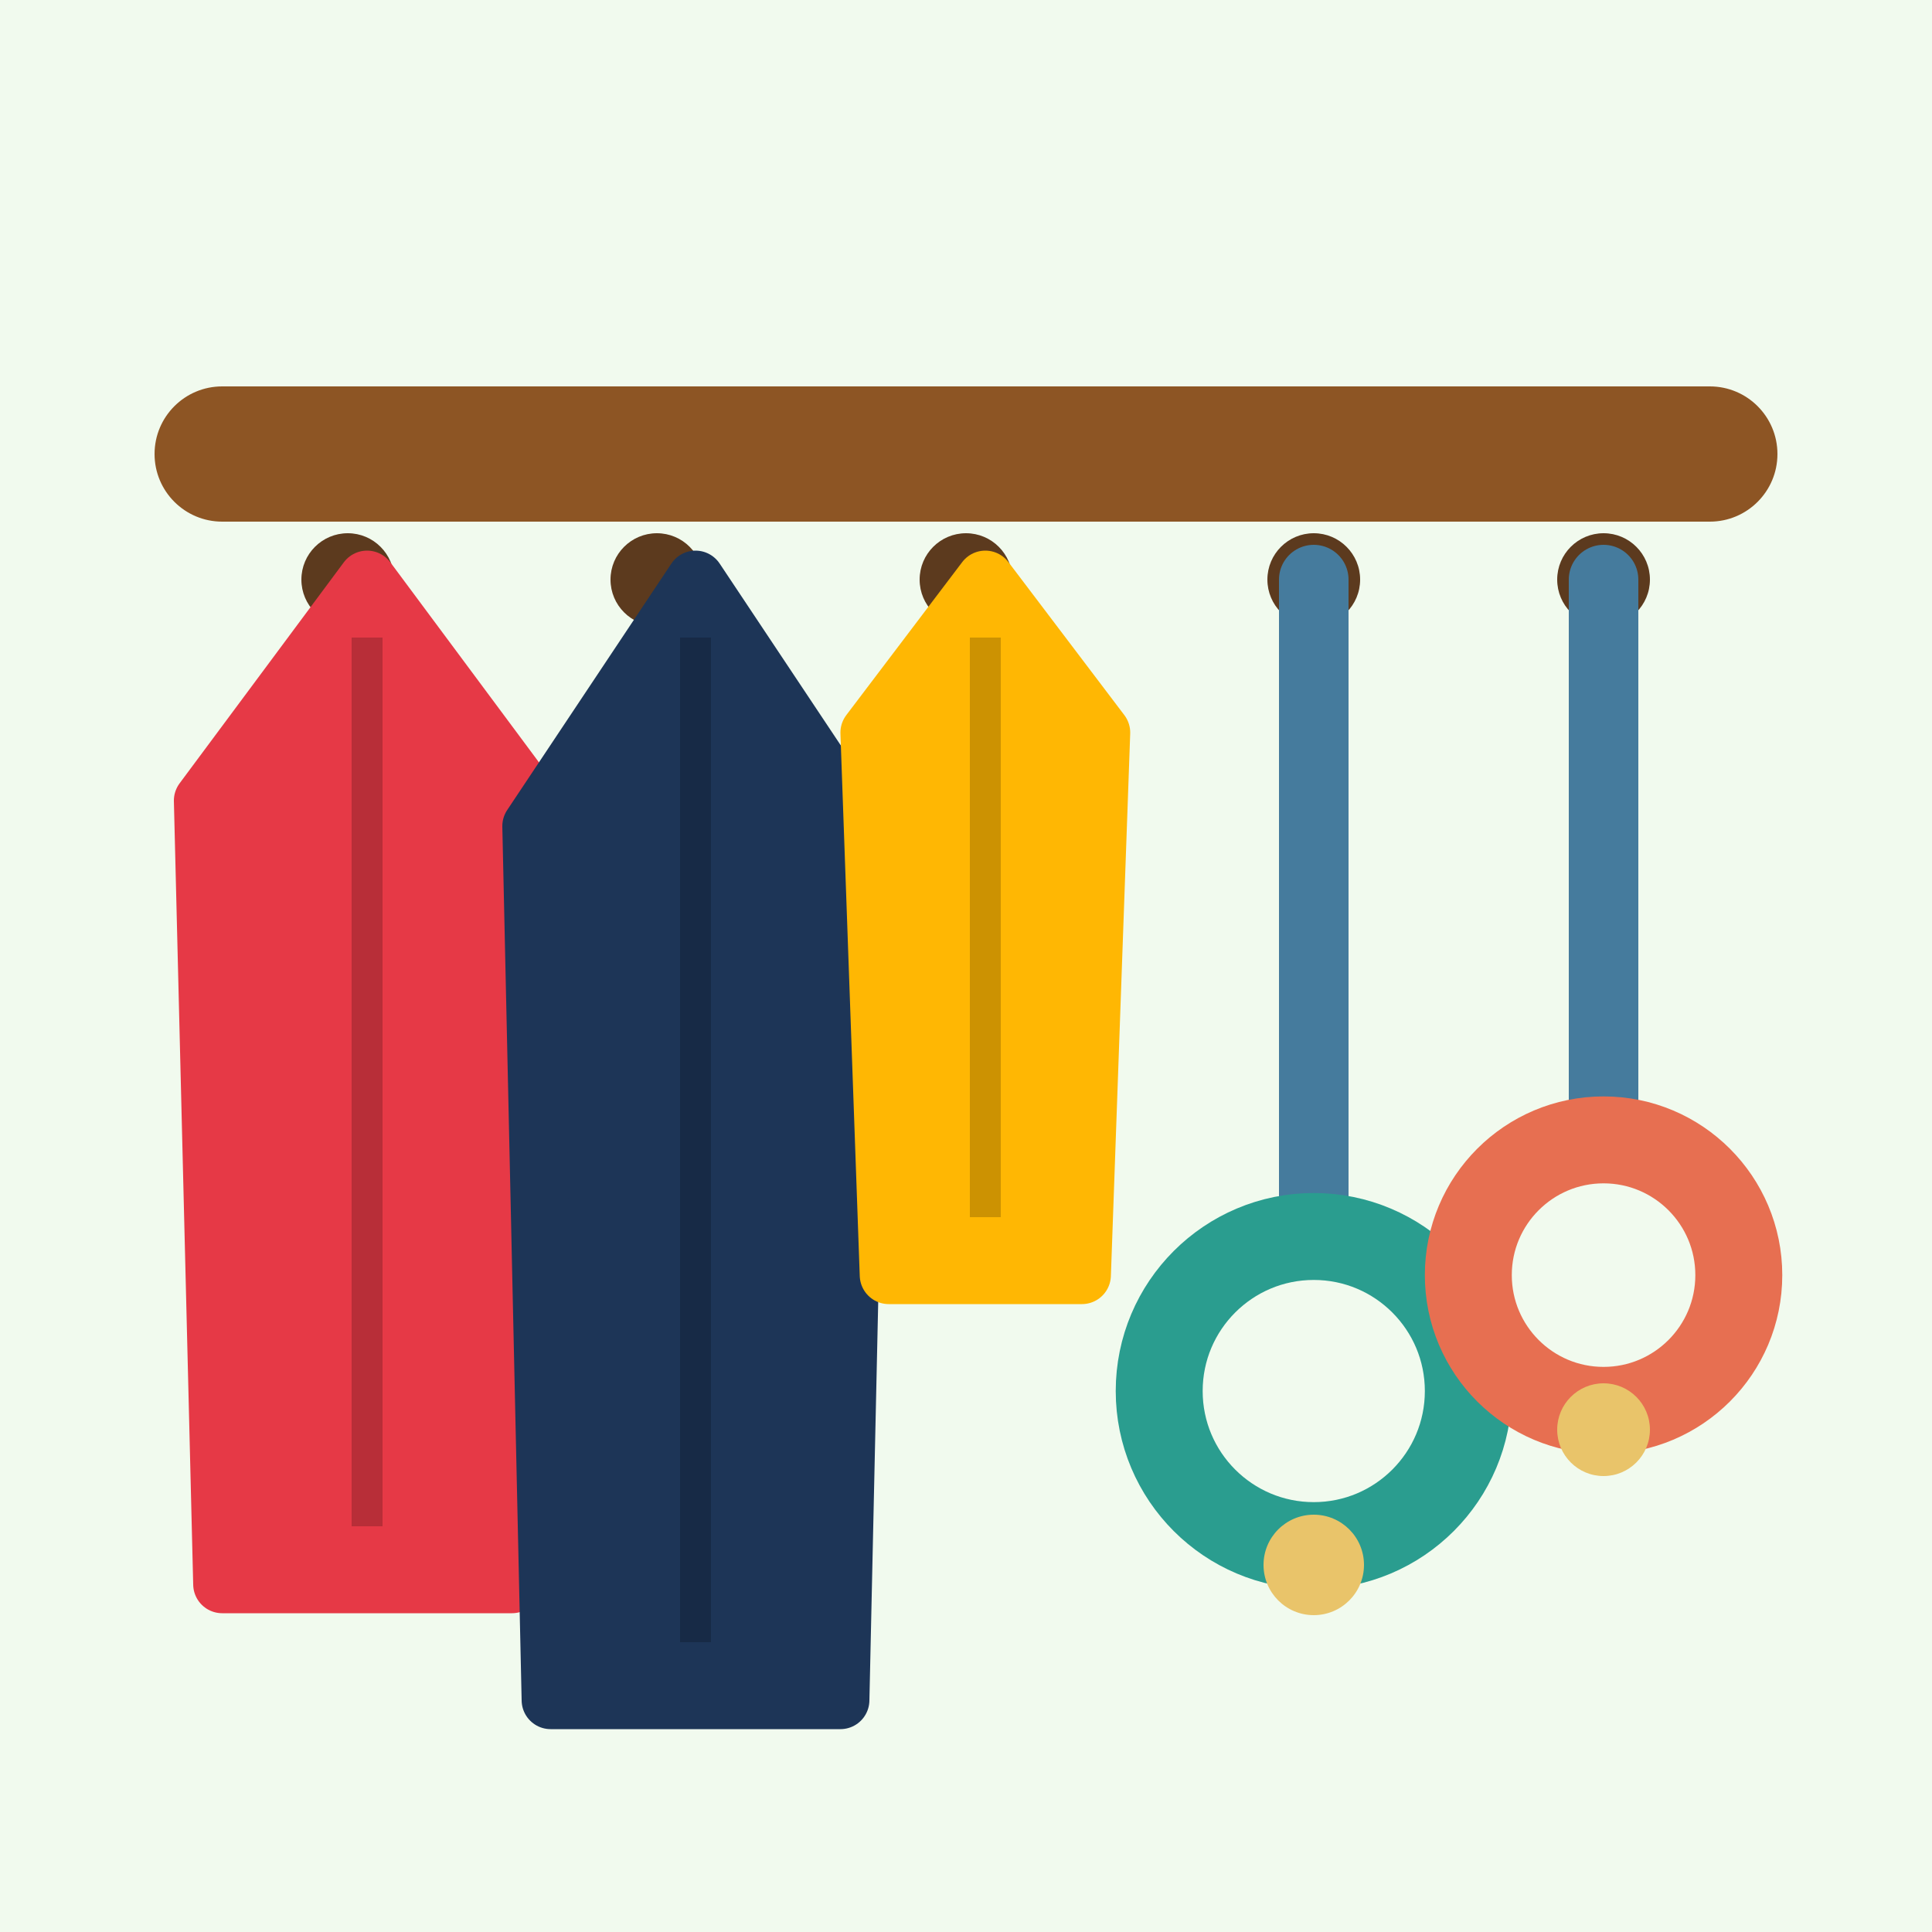
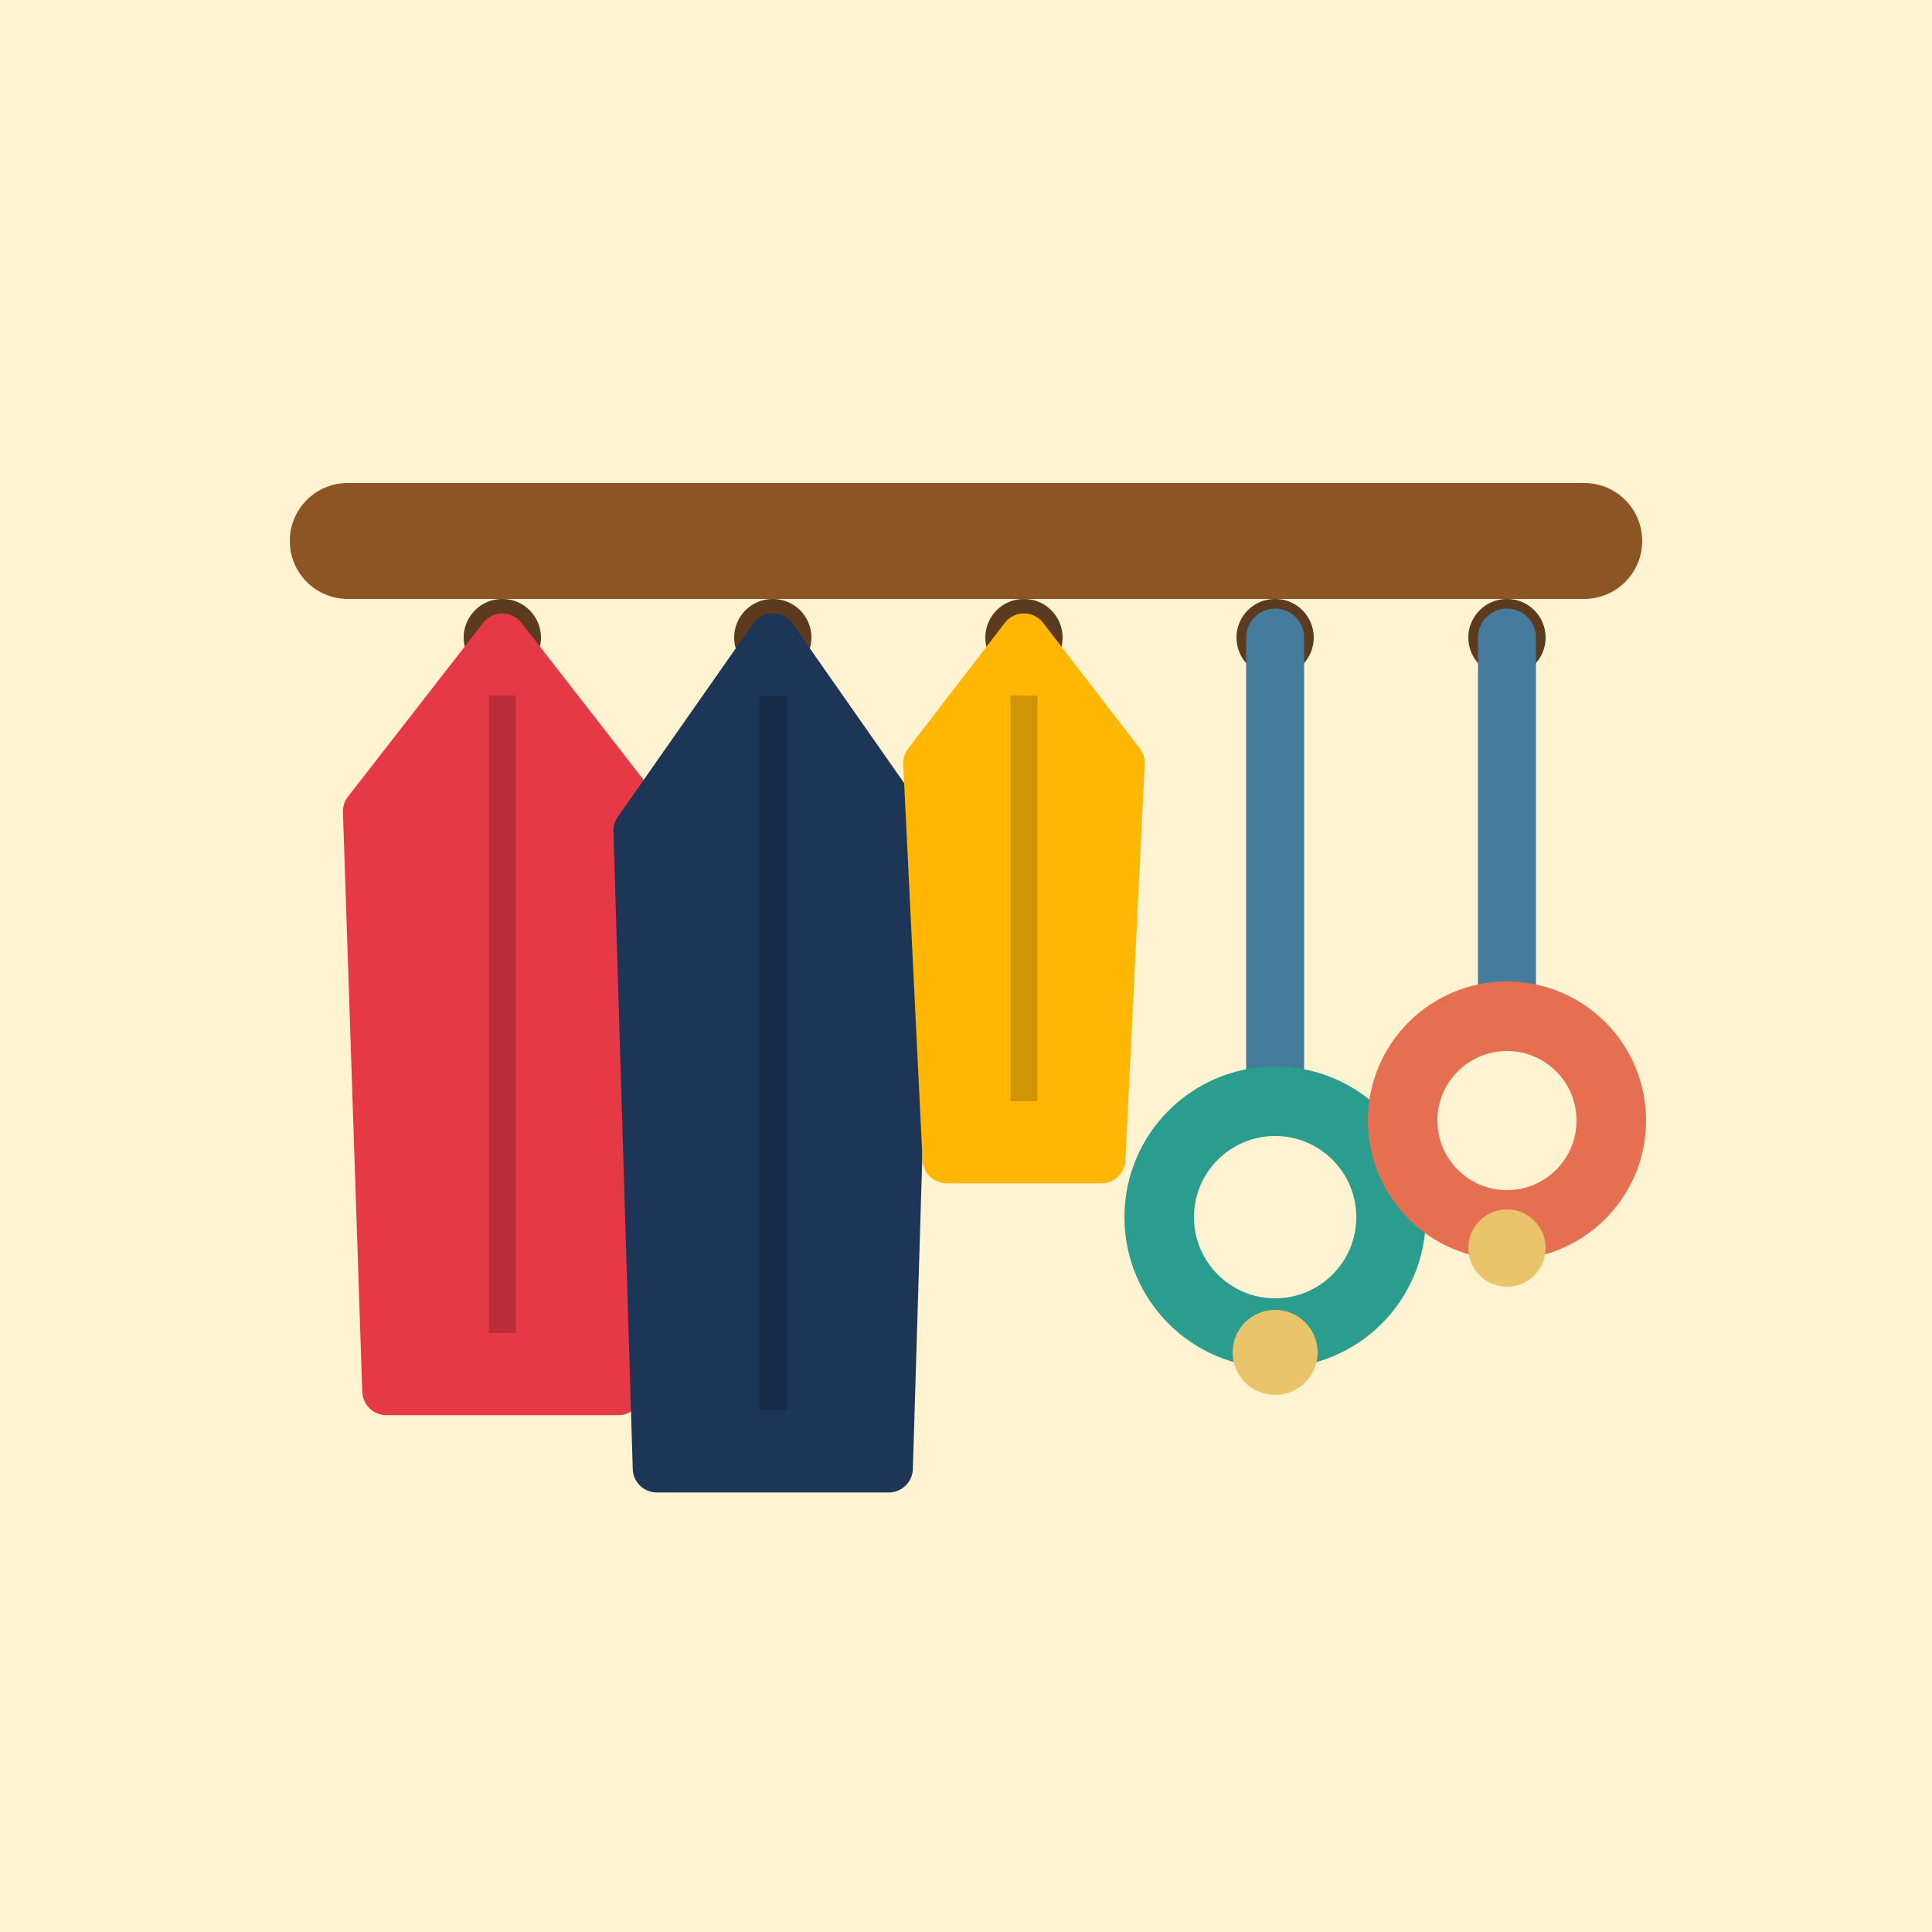
<svg xmlns="http://www.w3.org/2000/svg" viewBox="0 0 100 100">
-   <rect width="100" height="100" fill="#F1FAEE" />
-   <rect x="8" y="20" width="84" height="7" rx="3.5" fill="#8D5524" />
+   <rect width="100" height="100" fill="#FFF3D1" />
+   <rect x="15" y="25" width="70" height="6" rx="3" fill="#8D5524" />
  <g fill="#5C3A1E">
-     <circle cx="18" cy="30" r="2.4" />
-     <circle cx="34" cy="30" r="2.4" />
-     <circle cx="50" cy="30" r="2.4" />
-     <circle cx="68" cy="30" r="2.4" />
-     <circle cx="83" cy="30" r="2.4" />
+     <circle cx="26" cy="33" r="2" />
+     <circle cx="40" cy="33" r="2" />
+     <circle cx="53" cy="33" r="2" />
+     <circle cx="66" cy="33" r="2" />
+     <circle cx="78" cy="33" r="2" />
  </g>
-   <path d="M19 30L10.5 41.44L11.5 82H26.5L27.5 41.44Z" fill="#E63946" stroke="#E63946" stroke-width="3" stroke-linejoin="round" />
-   <path d="M19 33V79" stroke="#00000033" stroke-width="1.6" />
-   <path d="M36 30L27.5 42.76L28.5 88H43.5L44.5 42.76Z" fill="#1D3557" stroke="#1D3557" stroke-width="3" stroke-linejoin="round" />
-   <path d="M36 33V85" stroke="#00000033" stroke-width="1.6" />
-   <path d="M51 30L45 37.92L46 66H56L57 37.92Z" fill="#FFB703" stroke="#FFB703" stroke-width="3" stroke-linejoin="round" />
-   <path d="M51 33V63" stroke="#00000033" stroke-width="1.6" />
-   <path d="M68 30V64M83 30V58" stroke="#457B9D" stroke-width="3.6" stroke-linecap="round" />
-   <circle cx="68" cy="72" r="8" fill="none" stroke="#2A9D8F" stroke-width="4.5" />
-   <circle cx="68" cy="81" r="2.6" fill="#E9C46A" />
-   <circle cx="83" cy="66" r="7" fill="none" stroke="#E76F51" stroke-width="4.5" />
-   <circle cx="83" cy="74" r="2.4" fill="#E9C46A" />
+   <path d="M26 33L19 42L20 72H32L33 42Z" fill="#E63946" stroke="#E63946" stroke-width="2.5" stroke-linejoin="round" />
+   <path d="M26 36V69" stroke="#00000030" stroke-width="1.4" />
+   <path d="M40 33L33 43L34 76H46L47 43Z" fill="#1D3557" stroke="#1D3557" stroke-width="2.5" stroke-linejoin="round" />
+   <path d="M40 36V73" stroke="#00000030" stroke-width="1.4" />
+   <path d="M53 33L48 39.5L49 60H57L58 39.5Z" fill="#FFB703" stroke="#FFB703" stroke-width="2.5" stroke-linejoin="round" />
+   <path d="M53 36V57" stroke="#00000030" stroke-width="1.4" />
+   <path d="M66 33V57M78 33V52" stroke="#457B9D" stroke-width="3" stroke-linecap="round" />
+   <circle cx="66" cy="63" r="6" fill="none" stroke="#2A9D8F" stroke-width="3.6" />
+   <circle cx="66" cy="70" r="2.2" fill="#E9C46A" />
+   <circle cx="78" cy="58" r="5.4" fill="none" stroke="#E76F51" stroke-width="3.6" />
+   <circle cx="78" cy="64.6" r="2" fill="#E9C46A" />
</svg>
